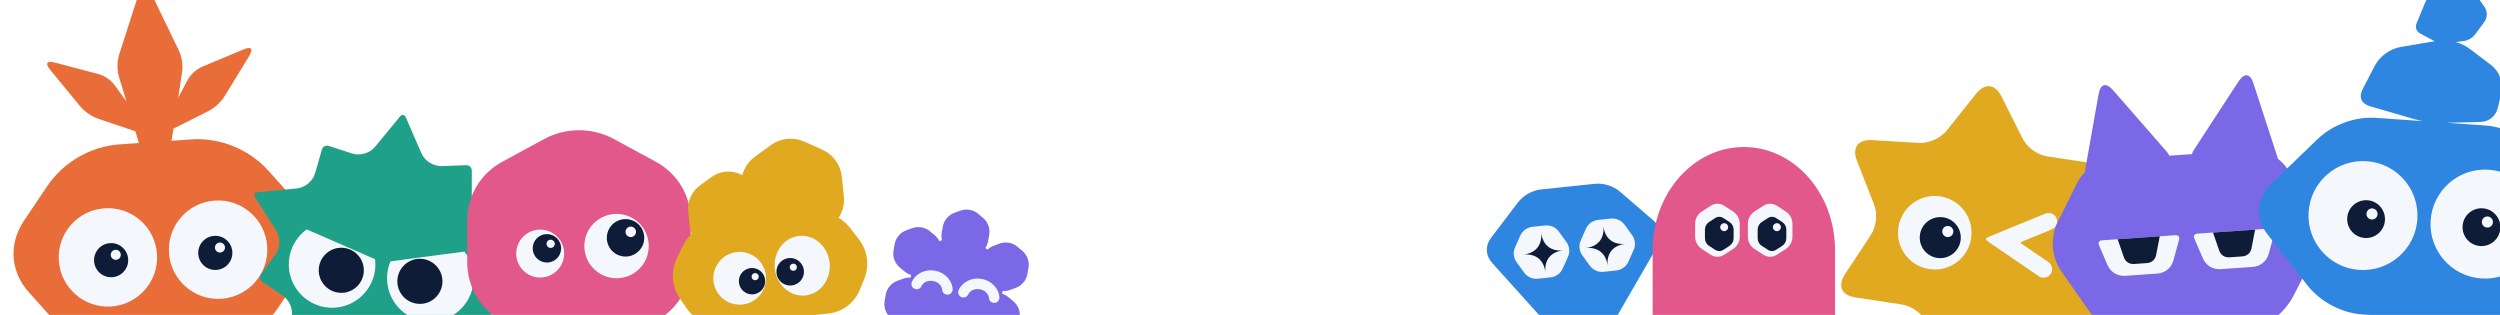
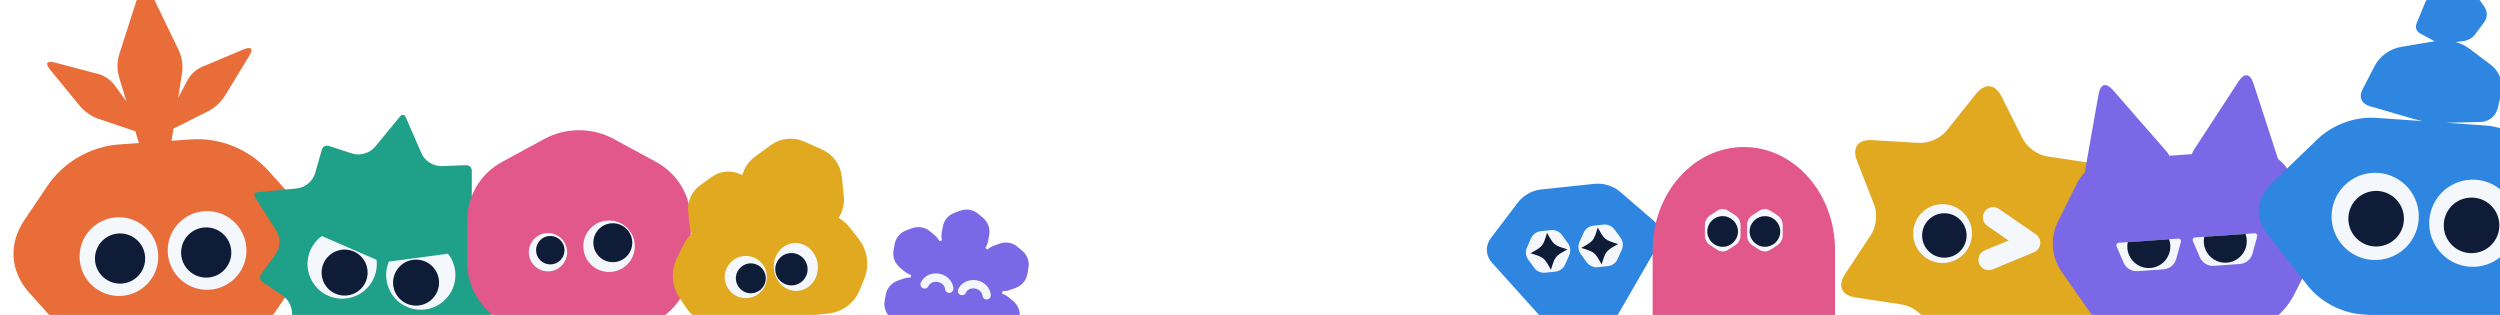
<svg xmlns="http://www.w3.org/2000/svg" width="889" height="112" viewBox="0 0 889 112" fill="none">
  <defs>
    <clipPath id="frame">
      <rect x="0" y="0" width="889" height="112" />
    </clipPath>
  </defs>
  <g clip-path="url(#frame)">
    <g id="sprout-surprised-orange" transform="rotate(-4 58 90.191)">
      <g transform="matrix(0.234,0,0,0.234,4.404,-6)">
        <path d="M397.03 296.05L435.91 345.88C462.61 380.1 462.61 422.04 435.91 456.26L397.03 506.09C370.33 540.31 327.37 561.28 283.97 561.28L173.97 561.28C130.57 561.28 87.6 540.31 60.91 506.09L22.03 456.26C-4.67 422.04 -4.67 380.1 22.03 345.88L60.91 296.05C87.6 261.83 130.57 240.86 173.97 240.86L283.97 240.86C327.37 240.86 370.33 261.83 397.03 296.05ZM183.66 104.36L220.8 11.5C225.86 -1.17 232.07 -1.17 237.14 11.5L274.27 104.36C278.42 114.72 279.46 127.74 276.99 138.62L248.74 263.27C247.64 268.11 243.93 271.07 238.97 271.07L218.97 271.07C214.01 271.07 210.3 268.11 209.2 263.27L180.95 138.62C178.48 127.74 179.51 114.72 183.66 104.36ZM173.45 150.64L220.73 226.29C223.36 230.49 222.16 231.9 217.59 229.99L145.59 199.99C135.28 195.7 125.01 187.5 118.54 178.4L77.72 121C69.81 109.88 72.88 105.76 85.8 110.15L149.82 131.92C159.21 135.11 168.19 142.23 173.45 150.64ZM237.21 226.29L284.49 150.64C289.75 142.23 298.73 135.11 308.12 131.92L372.14 110.15C385.04 105.76 388.13 109.88 380.22 121L339.4 178.4C332.92 187.5 322.65 195.7 312.35 199.99L240.35 229.99C235.78 231.9 234.58 230.49 237.21 226.29Z" fill="#E96D38" />
        <g transform="matrix(0.763,0,0,0.763,0,182)">
-           <path d="M288 300C288 354.12 244.12 398 190 398C135.88 398 92 354.12 92 300C92 245.88 135.88 202 190 202C244.12 202 288 245.88 288 300Z" fill="#F4F8FD" />
-           <path d="M230 306C230 324.78 214.78 340 196 340C177.22 340 162 324.78 162 306C162 287.22 177.22 272 196 272C214.78 272 230 287.22 230 306Z" fill="#0F1C38" />
-           <path d="M216 296C216 301.52 211.52 306 206 306C200.48 306 196 301.52 196 296C196 290.48 200.48 286 206 286C211.52 286 216 290.48 216 296Z" fill="#F4F8FD" />
-           <path d="M312 300C312 354.12 355.88 398 410 398C464.12 398 508 354.12 508 300C508 245.88 464.12 202 410 202C355.88 202 312 245.88 312 300Z" fill="#F4F8FD" />
-           <path d="M438 306C438 324.78 422.78 340 404 340C385.22 340 370 324.78 370 306C370 287.22 385.22 272 404 272C422.78 272 438 287.22 438 306Z" fill="#0F1C38" />
-           <path d="M424 296C424 301.52 419.52 306 414 306C408.48 306 404 301.52 404 296C404 290.48 408.48 286 414 286C419.52 286 424 290.48 424 296Z" fill="#F4F8FD" />
+           <path d="M290.4 300C290.4 343.3 255.3 378.4 212 378.4C168.7 378.4 133.6 343.3 133.6 300C133.6 256.7 168.7 221.6 212 221.6C255.3 221.6 290.4 256.7 290.4 300Z" fill="#F4F8FD" />
+           <path d="M264 304C264 331.61 241.61 354 214 354C186.39 354 164 331.61 164 304C164 276.39 186.39 254 214 254C241.61 254 264 276.39 264 304Z" fill="#0F1C38" />
+           <path d="M309.6 300C309.6 343.3 344.7 378.4 388 378.4C431.3 378.4 466.4 343.3 466.4 300C466.4 256.7 431.3 221.6 388 221.6C344.7 221.6 309.6 256.7 309.6 300Z" fill="#F4F8FD" />
+           <path d="M436 304C436 331.61 413.61 354 386 354C358.39 354 336 331.61 336 304C336 276.39 358.39 254 386 254C413.61 254 436 276.39 436 304Z" fill="#0F1C38" />
        </g>
      </g>
    </g>
    <g id="urchin-angry-green" transform="rotate(8 135.914 93.18)">
      <g transform="matrix(0.173,0,0,0.173,87.223,40)">
        <path d="M234.07 74.71L275.81 6.46C279.44 0.51 284.7 0.51 288.33 6.46L330.07 74.71C339.15 89.55 358.13 98.1 375.27 95.06L424.25 86.36C431.11 85.14 436.77 89.25 437.73 96.14L444.59 145.42C446.99 162.66 460.98 178.07 477.9 182.11L555.72 200.72C562.49 202.34 564.11 207.34 559.59 212.63L507.57 273.41C496.26 286.65 494 307.33 502.19 322.69L525.6 366.59C528.88 372.73 526.71 379.39 520.45 382.42L475.71 404.19C460.06 411.79 449.73 429.85 451.11 447.21L457.45 526.96C458.01 533.9 453.75 536.99 447.32 534.32L373.43 503.64C357.36 496.97 336.99 501.21 324.91 513.74L290.4 549.58C285.57 554.59 278.57 554.59 273.74 549.58L239.23 513.74C227.15 501.21 206.78 496.97 190.71 503.64L116.82 534.32C110.39 536.99 106.13 533.9 106.69 526.96L113.03 447.21C114.41 429.85 104.08 411.79 88.43 404.19L43.69 382.42C37.43 379.39 35.26 372.73 38.54 366.59L61.95 322.69C70.14 307.33 67.88 286.65 56.57 273.41L4.55 212.63C0.03 207.34 1.65 202.34 8.42 200.72L86.24 182.11C103.16 178.07 117.15 162.66 119.55 145.42L126.41 96.14C127.37 89.25 133.03 85.14 139.89 86.36L188.87 95.06C206.01 98.1 224.99 89.55 234.07 74.71Z" fill="#1FA088" />
        <g transform="matrix(0.927,0,0,0.927,4,30)">
-           <path d="M282.74 295.2C294.83 340.42 272.55 387.77 230 407.27C187.45 426.77 137.03 412.74 110.67 374.07C84.31 335.39 89.69 283.33 123.4 250.86L282.74 295.2Z" fill="#F4F8FD" />
-           <path d="M262 330C262 357.61 239.61 380 212 380C184.39 380 162 357.61 162 330C162 302.39 184.39 280 212 280C239.61 280 262 302.39 262 330Z" fill="#0F1C38" />
-           <path d="M317.26 295.2C305.17 340.42 327.45 387.77 370 407.27C412.55 426.77 462.97 412.74 489.33 374.07C515.69 335.39 510.31 283.33 476.6 250.86L317.26 295.2Z" fill="#F4F8FD" />
-           <path d="M338 330C338 357.61 360.39 380 388 380C415.61 380 438 357.61 438 330C438 302.39 415.61 280 388 280C360.39 280 338 302.39 338 330Z" fill="#0F1C38" />
+           <path d="M286.19 296.16C295.86 332.34 278.04 370.22 244 385.82C209.96 401.42 169.62 390.19 148.54 359.26C127.45 328.31 131.75 286.66 158.72 260.69L286.19 296.16Z" fill="#F4F8FD" />
+           <path d="M271 334C271 362.17 248.17 385 220 385C191.83 385 169 362.17 169 334C169 305.83 191.83 283 220 283C248.17 283 271 305.83 271 334Z" fill="#0F1C38" />
+           <path d="M313.81 296.16C304.14 332.34 321.96 370.22 356 385.82C390.04 401.42 430.38 390.19 451.46 359.26C472.55 328.31 468.25 286.66 441.28 260.69L313.81 296.16Z" fill="#F4F8FD" />
+           <path d="M431 334C431 362.17 408.17 385 380 385C351.83 385 329 362.17 329 334C329 305.83 351.83 283 380 283C408.17 283 431 305.83 431 334Z" fill="#0F1C38" />
        </g>
      </g>
    </g>
    <g id="blob-curious-pink">
      <g transform="matrix(0.153,0,0,0.153,165.847,46)">
        <path d="M82.86 75.64L180.95 22.4C231.08 -4.8 292.54 -4.8 342.67 22.4L440.76 75.64C490.89 102.84 521.62 154.48 521.62 211.52L521.62 309.52C521.62 366.56 490.89 418.2 440.76 445.4L342.67 498.64C292.54 525.84 231.08 525.84 180.95 498.64L82.86 445.4C32.73 418.2 2 366.56 2 309.52L2 211.52C2 154.48 32.73 102.84 82.86 75.64Z" fill="#E2588A" />
        <g transform="matrix(0.87,0,0,0.87,1,12)">
-           <path d="M260 318C260 353.35 231.35 382 196 382C160.65 382 132 353.35 132 318C132 282.65 160.65 254 196 254C231.35 254 260 282.65 260 318Z" fill="#F4F8FD" />
-           <path d="M252 304C252 324.99 234.99 342 214 342C193.01 342 176 324.99 176 304C176 283.01 193.01 266 214 266C234.99 266 252 283.01 252 304Z" fill="#0F1C38" />
-           <path d="M235 292C235 298.08 230.08 303 224 303C217.92 303 213 298.08 213 292C213 285.92 217.92 281 224 281C230.08 281 235 285.92 235 292Z" fill="#F4F8FD" />
-           <path d="M486 298C486 345.5 447.5 384 400 384C352.5 384 314 345.5 314 298C314 250.5 352.5 212 400 212C447.5 212 486 250.5 486 298Z" fill="#F4F8FD" />
-           <path d="M474 276C474 303.61 451.61 326 424 326C396.39 326 374 303.61 374 276C374 248.39 396.39 226 424 226C451.61 226 474 248.39 474 276Z" fill="#0F1C38" />
-           <path d="M452 260C452 267.73 445.73 274 438 274C430.27 274 424 267.73 424 260C424 252.27 430.27 246 438 246C445.73 246 452 252.27 452 260Z" fill="#F4F8FD" />
+           <path d="M268 314.4C268 342.68 245.08 365.6 216.8 365.6C188.52 365.6 165.6 342.68 165.6 314.4C165.6 286.12 188.52 263.2 216.8 263.2C245.08 263.2 268 286.12 268 314.4Z" fill="#F4F8FD" />
+           <path d="M261 309C261 329.99 243.99 347 223 347C202.01 347 185 329.99 185 309C185 288.01 202.01 271 223 271C243.99 271 261 288.01 261 309Z" fill="#0F1C38" />
+           <path d="M448.8 298.4C448.8 336.4 418 367.2 380 367.2C342 367.2 311.2 336.4 311.2 298.4C311.2 260.4 342 229.6 380 229.6C418 229.6 448.8 260.4 448.8 298.4Z" fill="#F4F8FD" />
+           <path d="M442 289C442 317.72 418.72 341 390 341C361.28 341 338 317.72 338 289C338 260.28 361.28 237 390 237C418.72 237 442 260.28 442 289Z" fill="#0F1C38" />
        </g>
      </g>
    </g>
    <g id="cloud-goofy-yellow" transform="rotate(-6 274 96.814)">
      <g transform="matrix(0.128,0,0,0.128,238.986,50)">
        <path d="M30.76 440.13L15.16 410.99C-3.56 376 -2.23 333.89 18.67 300.16L39.25 266.96C60.15 233.23 97.28 212.56 136.96 212.56L408.96 212.56C448.64 212.56 485.77 233.23 506.67 266.96L527.25 300.16C548.15 333.89 549.48 376 530.76 410.99L515.16 440.13C496.44 475.11 460.64 496.56 420.96 496.56L124.96 496.56C85.28 496.56 49.48 475.11 30.76 440.13ZM103.48 105.56L138.12 85.56C162.82 71.29 193.1 71.29 217.8 85.56L252.44 105.56C277.14 119.82 292.28 146.04 292.28 174.56L292.28 214.56C292.28 243.08 277.14 269.3 252.44 283.56L217.8 303.56C193.1 317.82 162.82 317.82 138.12 303.56L103.48 283.56C78.78 269.3 63.64 243.08 63.64 214.56L63.64 174.56C63.64 146.04 78.78 119.82 103.48 105.56ZM264.43 41.56L311.19 14.56C340.19 -2.19 375.73 -2.19 404.73 14.56L451.49 41.56C480.49 58.29 498.26 89.08 498.26 122.56L498.26 176.56C498.26 210.04 480.49 240.82 451.49 257.56L404.73 284.56C375.73 301.3 340.19 301.3 311.19 284.56L264.43 257.56C235.43 240.82 217.66 210.04 217.66 176.56L217.66 122.56C217.66 89.08 235.43 58.29 264.43 41.56Z" fill="#E0A91F" />
        <g transform="matrix(0.832,0,0,0.832,23.5,115.5)">
-           <path d="M284 310C284 358.6 244.6 398 196 398C147.4 398 108 358.6 108 310C108 261.4 147.4 222 196 222C244.6 222 284 261.4 284 310Z" fill="#F4F8FD" />
-           <path d="M280 324C280 348.3 260.3 368 236 368C211.7 368 192 348.3 192 324C192 299.7 211.7 280 236 280C260.3 280 280 299.7 280 324Z" fill="#0F1C38" />
-           <path d="M260 310C260 316.63 254.63 322 248 322C241.37 322 236 316.63 236 310C236 303.37 241.37 298 248 298C254.63 298 260 303.37 260 310Z" fill="#F4F8FD" />
-           <path d="M500 290C500 345.23 458.81 390 408 390C357.19 390 316 345.23 316 290C316 234.77 357.19 190 408 190C458.81 190 500 234.77 500 290Z" fill="#F4F8FD" />
-           <path d="M412 306C412 331.41 391.41 352 366 352C340.59 352 320 331.41 320 306C320 280.59 340.59 260 366 260C391.41 260 412 280.59 412 306Z" fill="#0F1C38" />
-           <path d="M390 292C390 298.63 384.63 304 378 304C371.37 304 366 298.63 366 292C366 285.37 371.37 280 378 280C384.63 280 390 285.37 390 292Z" fill="#F4F8FD" />
+           <path d="M287.2 308C287.2 346.88 255.68 378.4 216.8 378.4C177.92 378.4 146.4 346.88 146.4 308C146.4 269.12 177.92 237.6 216.8 237.6C255.68 237.6 287.2 269.12 287.2 308Z" fill="#F4F8FD" />
+           <path d="M283 314C283 341.61 260.61 364 233 364C205.39 364 183 341.61 183 314C183 286.39 205.39 264 233 264C260.61 264 283 286.39 283 314Z" fill="#0F1C38" />
+           <path d="M460 292C460 336.18 427.05 372 386.4 372C345.75 372 312.8 336.18 312.8 292C312.8 247.82 345.75 212 386.4 212C427.05 212 460 247.82 460 292Z" fill="#F4F8FD" />
+           <path d="M425 298C425 327.82 400.82 352 371 352C341.18 352 317 327.82 317 298C317 268.18 341.18 244 371 244C400.82 244 425 268.18 425 298Z" fill="#0F1C38" />
        </g>
      </g>
    </g>
    <g id="flower-bashful-purple" transform="rotate(10 340 101.509)">
      <g transform="matrix(0.093,0,0,0.093,315.732,74)">
        <path d="M118.92 168.8L227.17 106.3C248.65 93.9 274.97 93.9 296.45 106.3L404.7 168.8C426.18 181.2 439.35 204 439.35 228.8L439.35 353.8C439.35 378.6 426.18 401.4 404.7 413.8L296.45 476.3C274.97 488.7 248.65 488.7 227.17 476.3L118.92 413.8C97.44 401.4 84.27 378.6 84.27 353.8L84.27 228.8C84.27 204 97.44 181.2 118.92 168.8ZM206.38 23.3L227.17 11.3C248.65 -1.1 274.97 -1.1 296.45 11.3L317.24 23.3C338.71 35.7 351.88 58.5 351.88 83.3L351.88 107.3C351.88 132.1 338.71 154.9 317.24 167.3L296.45 179.3C274.97 191.7 248.65 191.7 227.17 179.3L206.38 167.3C184.91 154.9 171.74 132.1 171.74 107.3L171.74 83.3C171.74 58.5 184.91 35.7 206.38 23.3ZM466.19 109.3L486.98 121.3C508.45 133.7 521.62 156.5 521.62 181.3L521.62 205.3C521.62 230.1 508.45 252.9 486.98 265.3L466.19 277.3C444.71 289.7 418.39 289.7 396.91 277.3L376.13 265.3C354.65 252.9 341.48 230.1 341.48 205.3L341.48 181.3C341.48 156.5 354.65 133.7 376.13 121.3L396.91 109.3C418.39 96.9 444.71 96.9 466.19 109.3ZM521.62 377.3L521.62 401.3C521.62 426.1 508.45 448.9 486.98 461.3L466.19 473.3C444.71 485.7 418.39 485.7 396.91 473.3L376.13 461.3C354.65 448.9 341.48 426.1 341.48 401.3L341.48 377.3C341.48 352.5 354.65 329.7 376.13 317.3L396.91 305.3C418.39 292.9 444.71 292.9 466.19 305.3L486.98 317.3C508.45 329.7 521.62 352.5 521.62 377.3ZM317.24 559.3L296.45 571.3C274.97 583.7 248.65 583.7 227.17 571.3L206.38 559.3C184.91 546.9 171.74 524.1 171.74 499.3L171.74 475.3C171.74 450.5 184.91 427.7 206.38 415.3L227.17 403.3C248.65 390.9 274.97 390.9 296.45 403.3L317.24 415.3C338.71 427.7 351.88 450.5 351.88 475.3L351.88 499.3C351.88 524.1 338.71 546.9 317.24 559.3ZM57.43 473.3L36.64 461.3C15.17 448.9 2 426.1 2 401.3L2 377.3C2 352.5 15.17 329.7 36.64 317.3L57.43 305.3C78.91 292.9 105.23 292.9 126.71 305.3L147.49 317.3C168.97 329.7 182.14 352.5 182.14 377.3L182.14 401.3C182.14 426.1 168.97 448.9 147.49 461.3L126.71 473.3C105.23 485.7 78.91 485.7 57.43 473.3ZM2 205.3L2 181.3C2 156.5 15.17 133.7 36.64 121.3L57.43 109.3C78.91 96.9 105.23 96.9 126.71 109.3L147.49 121.3C168.97 133.7 182.14 156.5 182.14 181.3L182.14 205.3C182.14 230.1 168.97 252.9 147.49 265.3L126.71 277.3C105.23 289.7 78.91 289.7 57.43 277.3L36.64 265.3C15.17 252.9 2 230.1 2 205.3Z" fill="#7B68E6" />
        <g transform="matrix(0.873,0,0,0.873,0,35)">
-           <path d="M105.24 317.45C114.74 278.61 152.46 251 196 251C239.54 251 277.26 278.61 286.76 317.45C289.53 329.85 281.73 342.14 269.33 344.92C256.94 347.69 244.64 339.89 241.87 327.49C237.06 309.67 218.01 297 196 297C173.99 297 154.94 309.67 150.13 327.49C147.36 339.89 135.06 347.69 122.67 344.92C110.27 342.14 102.47 329.85 105.24 317.45Z" fill="#F4F8FD" />
-           <path d="M494.76 317.45C485.26 278.61 447.54 251 404 251C360.46 251 322.74 278.61 313.24 317.45C310.47 329.85 318.27 342.14 330.67 344.92C343.06 347.69 355.36 339.89 358.13 327.49C362.94 309.67 381.99 297 404 297C426.01 297 445.06 309.67 449.87 327.49C452.64 339.89 464.94 347.69 477.33 344.92C489.73 342.14 497.53 329.85 494.76 317.45Z" fill="#F4F8FD" />
+           <path d="M144.19 313.96C151.79 282.89 181.97 260.8 216.8 260.8C251.63 260.8 281.81 282.89 289.41 313.96C291.62 323.88 285.38 333.71 275.46 335.94C265.55 338.15 255.71 331.91 253.5 321.99C249.65 307.74 234.41 297.6 216.8 297.6C199.19 297.6 183.95 307.74 180.1 321.99C177.89 331.91 168.05 338.15 158.14 335.94C148.22 333.71 141.98 323.88 144.19 313.96Z" fill="#F4F8FD" />
+           <path d="M455.81 313.96C448.21 282.89 418.03 260.8 383.2 260.8C348.37 260.8 318.19 282.89 310.59 313.96C308.38 323.88 314.62 333.71 324.54 335.94C334.45 338.15 344.29 331.91 346.5 321.99C350.35 307.74 365.59 297.6 383.2 297.6C400.81 297.6 416.05 307.74 419.9 321.99C422.11 331.91 431.95 338.15 441.86 335.94C451.78 333.71 458.02 323.88 455.81 313.96Z" fill="#F4F8FD" />
        </g>
      </g>
    </g>
    <g id="burst-dazed-teal" transform="rotate(-6 559.941 88.481)">
      <g transform="matrix(0.118,0,0,0.118,528.586,66)">
        <path d="M19.31 130.56L109.95 34.07C128.63 14.19 156.8 2 184.08 2L346.08 2C373.36 2 401.53 14.19 420.21 34.07L510.85 130.56C532.07 153.15 533.9 182.37 515.67 207.44L306.25 495.39C280.73 530.49 249.43 530.49 223.91 495.39L14.49 207.44C-3.74 182.37 -1.91 153.15 19.31 130.56Z" fill="#2F86E0" />
        <g transform="matrix(0.873,0,0,0.873,3,-72)">
-           <path d="M253 235.91L275 274.02C284.3 290.13 284.3 309.87 275 325.98L253 364.09C243.7 380.19 226.6 390.07 208 390.07L164 390.07C145.4 390.07 128.3 380.19 119 364.09L97 325.98C87.7 309.87 87.7 290.13 97 274.02L119 235.91C128.3 219.81 145.4 209.93 164 209.93L208 209.93C226.6 209.93 243.7 219.81 253 235.91Z" fill="#F4F8FD" />
-           <path d="M192 232C192 275.82 218.18 302 262 302C218.18 302 192 328.18 192 372C192 328.18 165.82 302 122 302C165.82 302 192 275.82 192 232Z" fill="#0F1C38" />
-           <path d="M347 235.91L325 274.02C315.7 290.13 315.7 309.87 325 325.98L347 364.09C356.3 380.19 373.4 390.07 392 390.07L436 390.07C454.6 390.07 471.7 380.19 481 364.09L503 325.98C512.3 309.87 512.3 290.13 503 274.02L481 235.91C471.7 219.81 454.6 209.93 436 209.93L392 209.93C373.4 209.93 356.3 219.81 347 235.91Z" fill="#F4F8FD" />
-           <path d="M408 232C408 275.82 381.82 302 338 302C381.82 302 408 328.18 408 372C408 328.18 434.18 302 478 302C434.18 302 408 275.82 408 232Z" fill="#0F1C38" />
+           <path d="M262.4 248.73L280 279.22C287.44 292.1 287.44 307.9 280 320.78L262.4 351.27C254.96 364.15 241.28 372.06 226.4 372.06L191.2 372.06C176.32 372.06 162.64 364.15 155.2 351.27L137.6 320.78C130.16 307.9 130.16 292.1 137.6 279.22L155.2 248.73C162.64 235.85 176.32 227.94 191.2 227.94L226.4 227.94C241.28 227.94 254.96 235.85 262.4 248.73Z" fill="#F4F8FD" />
+           <path d="M212 236C231.2 280.8 231.2 280.8 276 300C231.2 319.2 231.2 319.2 212 364C192.8 319.2 192.8 319.2 148 300C192.8 280.8 192.8 280.8 212 236Z" fill="#0F1C38" />
+           <path d="M337.6 248.73L320 279.22C312.56 292.1 312.56 307.9 320 320.78L337.6 351.27C345.04 364.15 358.72 372.06 373.6 372.06L408.8 372.06C423.68 372.06 437.36 364.15 444.8 351.27L462.4 320.78C469.84 307.9 469.84 292.1 462.4 279.22L444.8 248.73C437.36 235.85 423.68 227.94 408.8 227.94L373.6 227.94C358.72 227.94 345.04 235.85 337.6 248.73Z" fill="#F4F8FD" />
+           <path d="M388 236C407.2 280.8 407.2 280.8 452 300C407.2 319.2 407.2 319.2 388 364C368.8 319.2 368.8 319.2 324 300C368.8 280.8 368.8 280.8 388 236Z" fill="#0F1C38" />
        </g>
      </g>
    </g>
    <g id="ghost-gentle-pink">
      <g transform="matrix(0.141,0,0,0.141,587.395,52)">
        <path d="M2 262C2 118.41 104.97 2 232 2C359.03 2 462 118.41 462 262L462 442C462 451.92 458.95 463.26 453.98 471.85L424.01 523.61C420.28 530.05 415.54 530.16 411.54 523.89L379.54 473.8C374.86 466.48 368.48 465.98 362.72 472.49L333.95 505.01C329.02 510.58 322.94 510.62 317.95 505.1L288.39 472.39C282.57 465.95 276.66 466.78 272.84 474.57L237.28 547.22C234.01 553.9 229.99 553.9 226.72 547.22L191.16 474.57C187.34 466.78 181.43 465.95 175.61 472.39L146.05 505.1C141.06 510.62 134.98 510.58 130.05 505.01L101.28 472.49C95.52 465.98 89.14 466.48 84.46 473.8L52.46 523.89C48.46 530.16 43.72 530.05 39.99 523.61L10.02 471.85C5.05 463.26 2 451.92 2 442L2 262Z" fill="#E2588A" />
        <g transform="matrix(0.773,0,0,0.773,0,-20)">
-           <path d="M163.09 238.84L192.17 220.04C205.7 211.28 222.3 211.28 235.83 220.04L264.91 238.84C278.45 247.6 286.75 262.84 286.75 278.96L286.75 321.04C286.75 337.16 278.45 352.4 264.91 361.16L235.83 379.96C222.3 388.72 205.7 388.72 192.17 379.96L163.09 361.16C149.55 352.4 141.25 337.16 141.25 321.04L141.25 278.96C141.25 262.84 149.55 247.6 163.09 238.84Z" fill="#F4F8FD" />
-           <path d="M186.67 273.07L206.56 260.21C214.89 254.82 225.11 254.82 233.44 260.21L253.33 273.07C261.66 278.46 266.77 287.84 266.77 297.76L266.77 326.24C266.77 336.16 261.66 345.54 253.33 350.93L233.44 363.79C225.11 369.18 214.89 369.18 206.56 363.79L186.67 350.93C178.34 345.54 173.23 336.16 173.23 326.24L173.23 297.76C173.23 287.84 178.34 278.46 186.67 273.07Z" fill="#0F1C38" />
-           <path d="M249 290C249 297.18 243.18 303 236 303C228.82 303 223 297.18 223 290C223 282.82 228.82 277 236 277C243.18 277 249 282.82 249 290Z" fill="#F4F8FD" />
-           <path d="M436.91 238.84L407.83 220.04C394.3 211.28 377.7 211.28 364.17 220.04L335.09 238.84C321.55 247.6 313.25 262.84 313.25 278.96L313.25 321.04C313.25 337.16 321.55 352.4 335.09 361.16L364.17 379.96C377.7 388.72 394.3 388.72 407.83 379.96L436.91 361.16C450.45 352.4 458.75 337.16 458.75 321.04L458.75 278.96C458.75 262.84 450.45 247.6 436.91 238.84Z" fill="#F4F8FD" />
-           <path d="M358.67 273.07L378.56 260.21C386.89 254.82 397.11 254.82 405.44 260.21L425.33 273.07C433.66 278.46 438.77 287.84 438.77 297.76L438.77 326.24C438.77 336.16 433.66 345.54 425.33 350.93L405.44 363.79C397.11 369.18 386.89 369.18 378.56 363.79L358.67 350.93C350.34 345.54 345.23 336.16 345.23 326.24L345.23 297.76C345.23 287.84 350.34 278.46 358.67 273.07Z" fill="#0F1C38" />
-           <path d="M421 290C421 297.18 415.18 303 408 303C400.82 303 395 297.18 395 290C395 282.82 400.82 277 408 277C415.18 277 421 282.82 421 290Z" fill="#F4F8FD" />
+           <path d="M190.47 251.07L213.74 236.03C224.56 229.02 237.84 229.02 248.66 236.03L271.93 251.07C282.76 258.08 289.4 270.27 289.4 283.17L289.4 316.83C289.4 329.73 282.76 341.92 271.93 348.93L248.66 363.97C237.84 370.98 224.56 370.98 213.74 363.97L190.47 348.93C179.64 341.92 173 329.73 173 316.83L173 283.17C173 270.27 179.64 258.08 190.47 251.07Z" fill="#F4F8FD" />
+           <path d="M281 304C281 331.61 258.61 354 231 354C203.39 354 181 331.61 181 304C181 276.39 203.39 254 231 254C258.61 254 281 276.39 281 304Z" fill="#0F1C38" />
+           <path d="M409.53 251.07L386.26 236.03C375.44 229.02 362.16 229.02 351.34 236.03L328.07 251.07C317.24 258.08 310.6 270.27 310.6 283.17L310.6 316.83C310.6 329.73 317.24 341.92 328.07 348.93L351.34 363.97C362.16 370.98 375.44 370.98 386.26 363.97L409.53 348.93C420.36 341.92 427 329.73 427 316.83L427 283.17C427 270.27 420.36 258.08 409.53 251.07Z" fill="#F4F8FD" />
+           <path d="M419 304C419 331.61 396.61 354 369 354C341.39 354 319 331.61 319 304C319 276.39 341.39 254 369 254C396.61 254 419 276.39 419 304Z" fill="#0F1C38" />
        </g>
      </g>
    </g>
    <g id="star-quirky-yellow" transform="rotate(6 701.907 84.221)">
      <g transform="matrix(0.185,0,0,0.185,656.384,30)">
        <path d="M173.41 94.42L221.33 19.45C236.19 -3.81 256.01 -3.81 270.87 19.45L318.79 94.42C329.78 111.6 350.69 123.69 371.07 124.6L459.95 128.62C487.53 129.85 497.44 147.02 484.73 171.52L443.76 250.51C434.36 268.62 434.36 292.76 443.76 310.87L484.73 389.86C497.44 414.36 487.53 431.52 459.95 432.76L371.07 436.77C350.69 437.69 329.78 449.77 318.79 466.96L270.87 541.92C256.01 565.18 236.19 565.18 221.33 541.92L173.41 466.96C162.42 449.77 141.51 437.69 121.13 436.77L32.25 432.76C4.67 431.52 -5.24 414.36 7.47 389.86L48.44 310.87C57.84 292.76 57.84 268.62 48.44 250.51L7.47 171.52C-5.24 147.02 4.67 129.85 32.25 128.62L121.13 124.6C141.51 123.69 162.42 111.6 173.41 94.42Z" fill="#E0A91F" />
        <g transform="matrix(0.822,0,0,0.822,-0.5,46.5)">
-           <path d="M294 300C294 347.5 255.5 386 208 386C160.5 386 122 347.5 122 300C122 252.5 160.5 214 208 214C255.5 214 294 252.5 294 300Z" fill="#F4F8FD" />
-           <path d="M270 310C270 336.51 248.51 358 222 358C195.49 358 174 336.51 174 310C174 283.49 195.49 262 222 262C248.51 262 270 283.49 270 310Z" fill="#0F1C38" />
-           <path d="M251 294C251 301.18 245.18 307 238 307C230.82 307 225 301.18 225 294C225 286.82 230.82 281 238 281C245.18 281 251 286.82 251 294Z" fill="#F4F8FD" />
-           <path d="M479.48 263.61L415.31 298.16C408.19 302 408.19 302 415.31 305.84L479.48 340.39C489.21 345.63 492.85 357.76 487.61 367.48C482.37 377.21 470.24 380.85 460.52 375.61L342.95 312.31C323.81 302 323.81 302 342.95 291.69L460.52 228.39C470.24 223.15 482.37 226.79 487.61 236.52C492.85 246.24 489.21 258.37 479.48 263.61Z" fill="#F4F8FD" />
+           <path d="M295.2 300C295.2 338 264.4 368.8 226.4 368.8C188.4 368.8 157.6 338 157.6 300C157.6 262 188.4 231.2 226.4 231.2C264.4 231.2 295.2 262 295.2 300Z" fill="#F4F8FD" />
+           <path d="M283 304C283 332.72 259.72 356 231 356C202.28 356 179 332.72 179 304C179 275.28 202.28 252 231 252C259.72 252 283 275.28 283 304Z" fill="#0F1C38" />
+           <path d="M351.46 228.91L443.46 278.91C451.19 283.11 456 291.2 456 300C456 308.8 451.19 316.89 443.46 321.09L351.46 371.09C339.81 377.42 325.24 373.11 318.91 361.46C312.58 349.81 316.89 335.24 328.54 328.91L381.74 300L328.54 271.09C316.89 264.76 312.58 250.19 318.91 238.54C325.24 226.89 339.81 222.58 351.46 228.91Z" fill="#F4F8FD" />
        </g>
      </g>
    </g>
    <g id="ninja-grumpy-purple" transform="rotate(-4 778 89.856)">
      <g transform="matrix(0.174,0,0,0.174,729.909,28)">
        <path d="M64.44 456.55L16.47 376.6C-2.67 344.7 -2.84 305.5 16.02 273.43L60.26 198.25C75.97 171.53 104.6 155.15 135.6 155.15L415.61 155.15C446.61 155.15 475.24 171.53 490.96 198.25L535.19 273.43C554.05 305.5 553.88 344.7 534.74 376.6L486.77 456.55C461.25 499.08 415.21 525.15 365.61 525.15L185.61 525.15C136.01 525.15 89.97 499.08 64.44 456.55ZM236.68 178.1L94.54 217.2C76.6 222.13 68.37 214.09 72.88 196.05L116.88 20.08C122.29 -1.58 133.86 -3.94 147.32 13.86L247.5 146.23C258.73 161.06 254.61 173.17 236.68 178.1ZM456.68 217.2L314.54 178.1C296.6 173.17 292.49 161.06 303.71 146.23L403.89 13.86C417.35 -3.94 428.93 -1.58 434.34 20.08L478.33 196.05C482.85 214.09 474.62 222.13 456.68 217.2Z" fill="#7B68E6" />
        <g transform="matrix(0.88,0,0,0.88,12,91)">
-           <path d="M112.12 315.67L95.95 269.33C93.5 262.31 96.56 258 104 258L274 258C281.44 258 284.5 262.31 282.05 269.33L265.88 315.67C259.75 333.24 244.6 344 226 344L152 344C133.4 344 118.25 333.24 112.12 315.67Z" fill="#F4F8FD" />
-           <path d="M151.36 300.61L140 258L238 258L226.64 300.61C223.76 311.39 215.16 318 204 318L174 318C162.84 318 154.24 311.39 151.36 300.61Z" fill="#0F1C38" />
-           <path d="M487.88 315.67L504.05 269.33C506.5 262.31 503.44 258 496 258L326 258C318.56 258 315.5 262.31 317.95 269.33L334.12 315.67C340.25 333.24 355.4 344 374 344L448 344C466.6 344 481.75 333.24 487.88 315.67Z" fill="#F4F8FD" />
-           <path d="M448.64 300.61L460 258L362 258L373.36 300.61C376.24 311.39 384.84 318 396 318L426 318C437.16 318 445.76 311.39 448.64 300.61Z" fill="#0F1C38" />
+           <path d="M149.7 312.54L136.76 275.46C134.8 269.85 137.25 266.4 143.2 266.4L279.2 266.4C285.15 266.4 287.6 269.85 285.64 275.46L272.7 312.54C267.8 326.59 255.68 335.2 240.8 335.2L181.6 335.2C166.72 335.2 154.6 326.59 149.7 312.54Z" fill="#F4F8FD" />
+           <path d="M259.11 266.4C264.88 286.79 257.17 308.6 239.87 320.83C222.57 333.06 199.43 333.06 182.13 320.83C164.83 308.6 157.12 286.79 162.89 266.4Z" fill="#0F1C38" />
+           <path d="M450.3 312.54L463.24 275.46C465.2 269.85 462.75 266.4 456.8 266.4L320.8 266.4C314.85 266.4 312.4 269.85 314.36 275.46L327.3 312.54C332.2 326.59 344.32 335.2 359.2 335.2L418.4 335.2C433.28 335.2 445.4 326.59 450.3 312.54Z" fill="#F4F8FD" />
+           <path d="M437.11 266.4C442.88 286.79 435.17 308.6 417.87 320.83C400.57 333.06 377.43 333.06 360.13 320.83C342.83 308.6 335.12 286.79 340.89 266.4Z" fill="#0F1C38" />
        </g>
      </g>
    </g>
    <g id="stack-surprised-teal" transform="rotate(4 862 78.218)">
      <g transform="matrix(0.218,0,0,0.218,802.655,-6)">
        <path d="M454.45 267.22L524.42 344.79C547.68 370.57 547.68 402.17 524.42 427.95L454.45 505.52C431.19 531.3 395.66 547.1 360.94 547.1L182.94 547.1C148.22 547.1 112.69 531.3 89.43 505.52L19.45 427.95C-3.81 402.17 -3.81 370.57 19.45 344.79L89.43 267.22C112.69 241.44 148.22 225.64 182.94 225.64L360.94 225.64C395.66 225.64 431.19 241.44 454.45 267.22ZM244.48 223.29L171.4 207.45C156.85 204.3 151.56 194 157.45 180.34L174.05 141.91C181.42 124.84 197.02 111.7 215.1 107.33L272.77 93.41C290.86 89.04 311.49 92.59 327.08 102.74L362.8 126C378.39 136.15 386.16 153.63 383.26 172L379.68 194.66C377.36 209.36 366.86 219.21 352.04 220.58L291.83 226.16C277.02 227.53 259.02 226.44 244.48 223.29ZM267.02 93.4L244.86 83.34C238.08 80.26 235.38 74.04 237.73 66.99L248.88 33.55C252.02 24.14 259.74 16.56 269.21 13.6L302.67 3.14C312.14 0.18 321.81 3.06 328.13 10.71L345.75 32.03C352.07 39.68 352.68 49.5 347.35 57.87L334.38 78.25C330.39 84.52 323.46 89.26 316.17 90.72L289.71 96.02C282.41 97.48 273.79 96.48 267.02 93.4Z" fill="#2F86E0" />
        <g transform="matrix(0.907,0,0,0.907,0,114)">
-           <path d="M288 300C288 354.12 244.12 398 190 398C135.88 398 92 354.12 92 300C92 245.88 135.88 202 190 202C244.12 202 288 245.88 288 300Z" fill="#F4F8FD" />
-           <path d="M230 306C230 324.78 214.78 340 196 340C177.22 340 162 324.78 162 306C162 287.22 177.22 272 196 272C214.78 272 230 287.22 230 306Z" fill="#0F1C38" />
-           <path d="M216 296C216 301.52 211.52 306 206 306C200.48 306 196 301.52 196 296C196 290.48 200.48 286 206 286C211.52 286 216 290.48 216 296Z" fill="#F4F8FD" />
-           <path d="M312 300C312 354.12 355.88 398 410 398C464.12 398 508 354.12 508 300C508 245.88 464.12 202 410 202C355.88 202 312 245.88 312 300Z" fill="#F4F8FD" />
-           <path d="M438 306C438 324.78 422.78 340 404 340C385.22 340 370 324.78 370 306C370 287.22 385.22 272 404 272C422.78 272 438 287.22 438 306Z" fill="#0F1C38" />
-           <path d="M424 296C424 301.52 419.52 306 414 306C408.48 306 404 301.52 404 296C404 290.48 408.48 286 414 286C419.52 286 424 290.48 424 296Z" fill="#F4F8FD" />
+           <path d="M290.4 300C290.4 343.3 255.3 378.4 212 378.4C168.7 378.4 133.6 343.3 133.6 300C133.6 256.7 168.7 221.6 212 221.6C255.3 221.6 290.4 256.7 290.4 300Z" fill="#F4F8FD" />
+           <path d="M264 304C264 331.61 241.61 354 214 354C186.39 354 164 331.61 164 304C164 276.39 186.39 254 214 254C241.61 254 264 276.39 264 304Z" fill="#0F1C38" />
+           <path d="M309.6 300C309.6 343.3 344.7 378.4 388 378.4C431.3 378.4 466.4 343.3 466.4 300C466.4 256.7 431.3 221.6 388 221.6C344.7 221.6 309.6 256.7 309.6 300Z" fill="#F4F8FD" />
+           <path d="M436 304C436 331.61 413.61 354 386 354C358.39 354 336 331.61 336 304C336 276.39 358.39 254 386 254C413.61 254 436 276.39 436 304Z" fill="#0F1C38" />
        </g>
      </g>
    </g>
  </g>
</svg>
